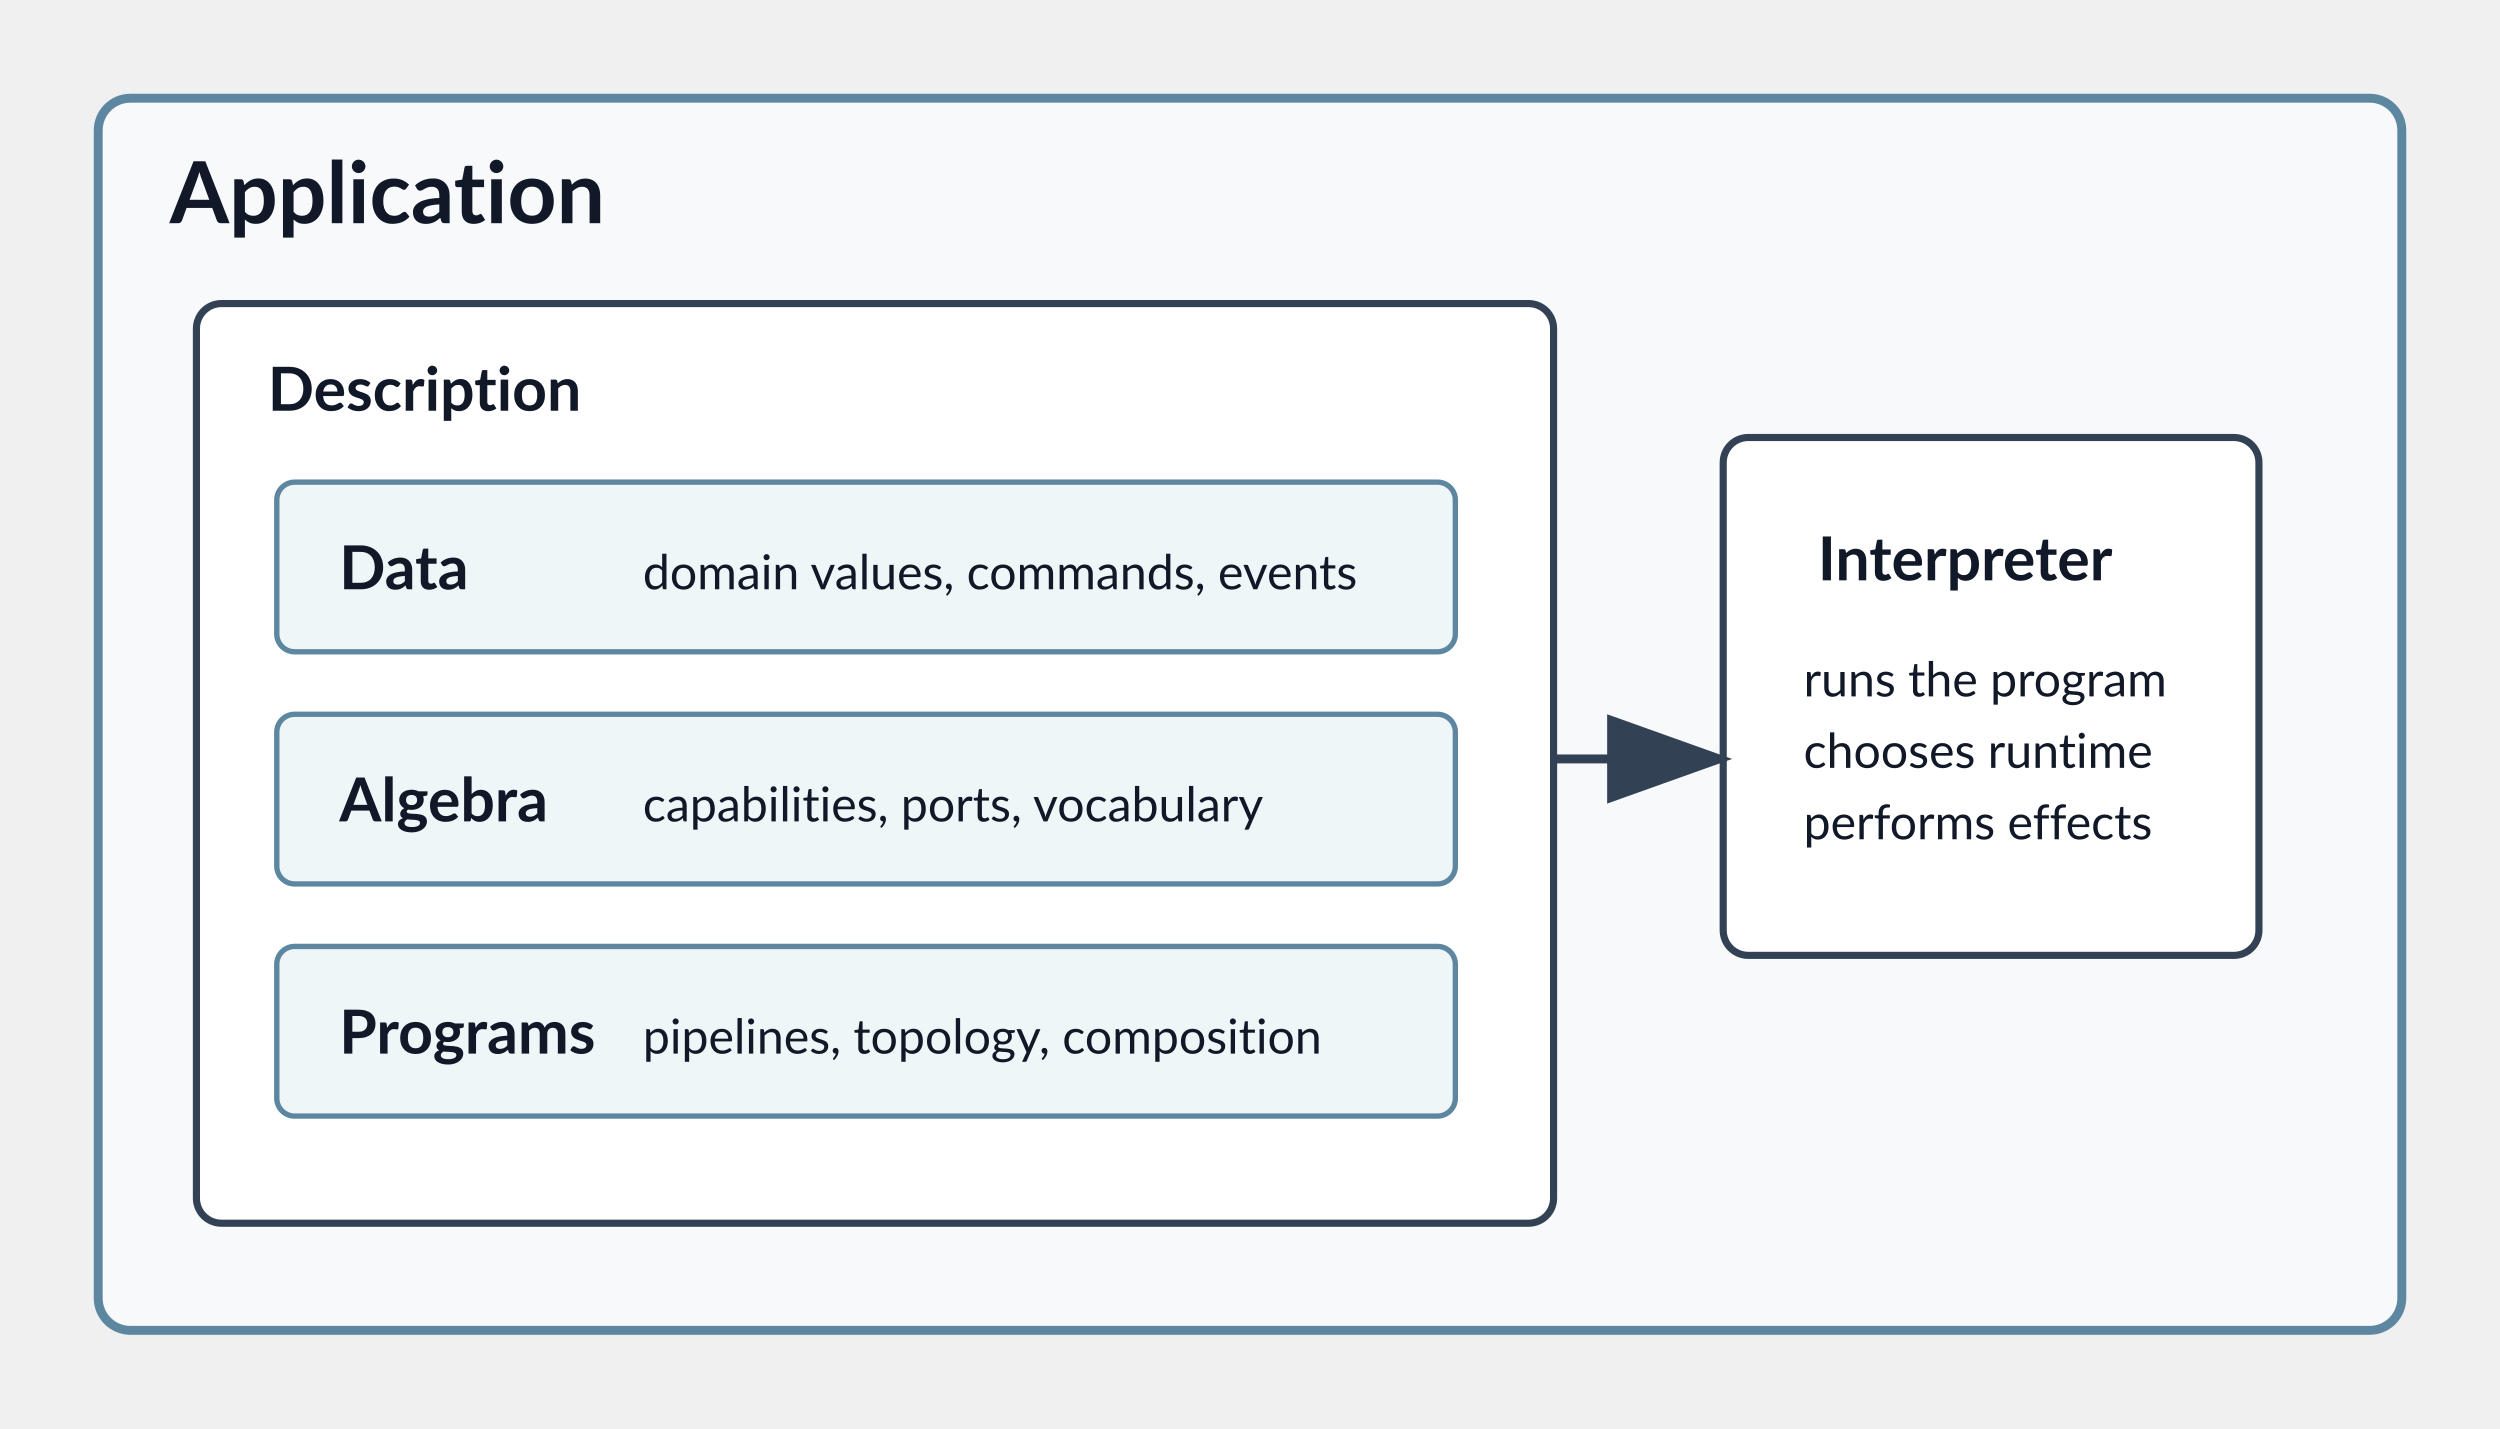
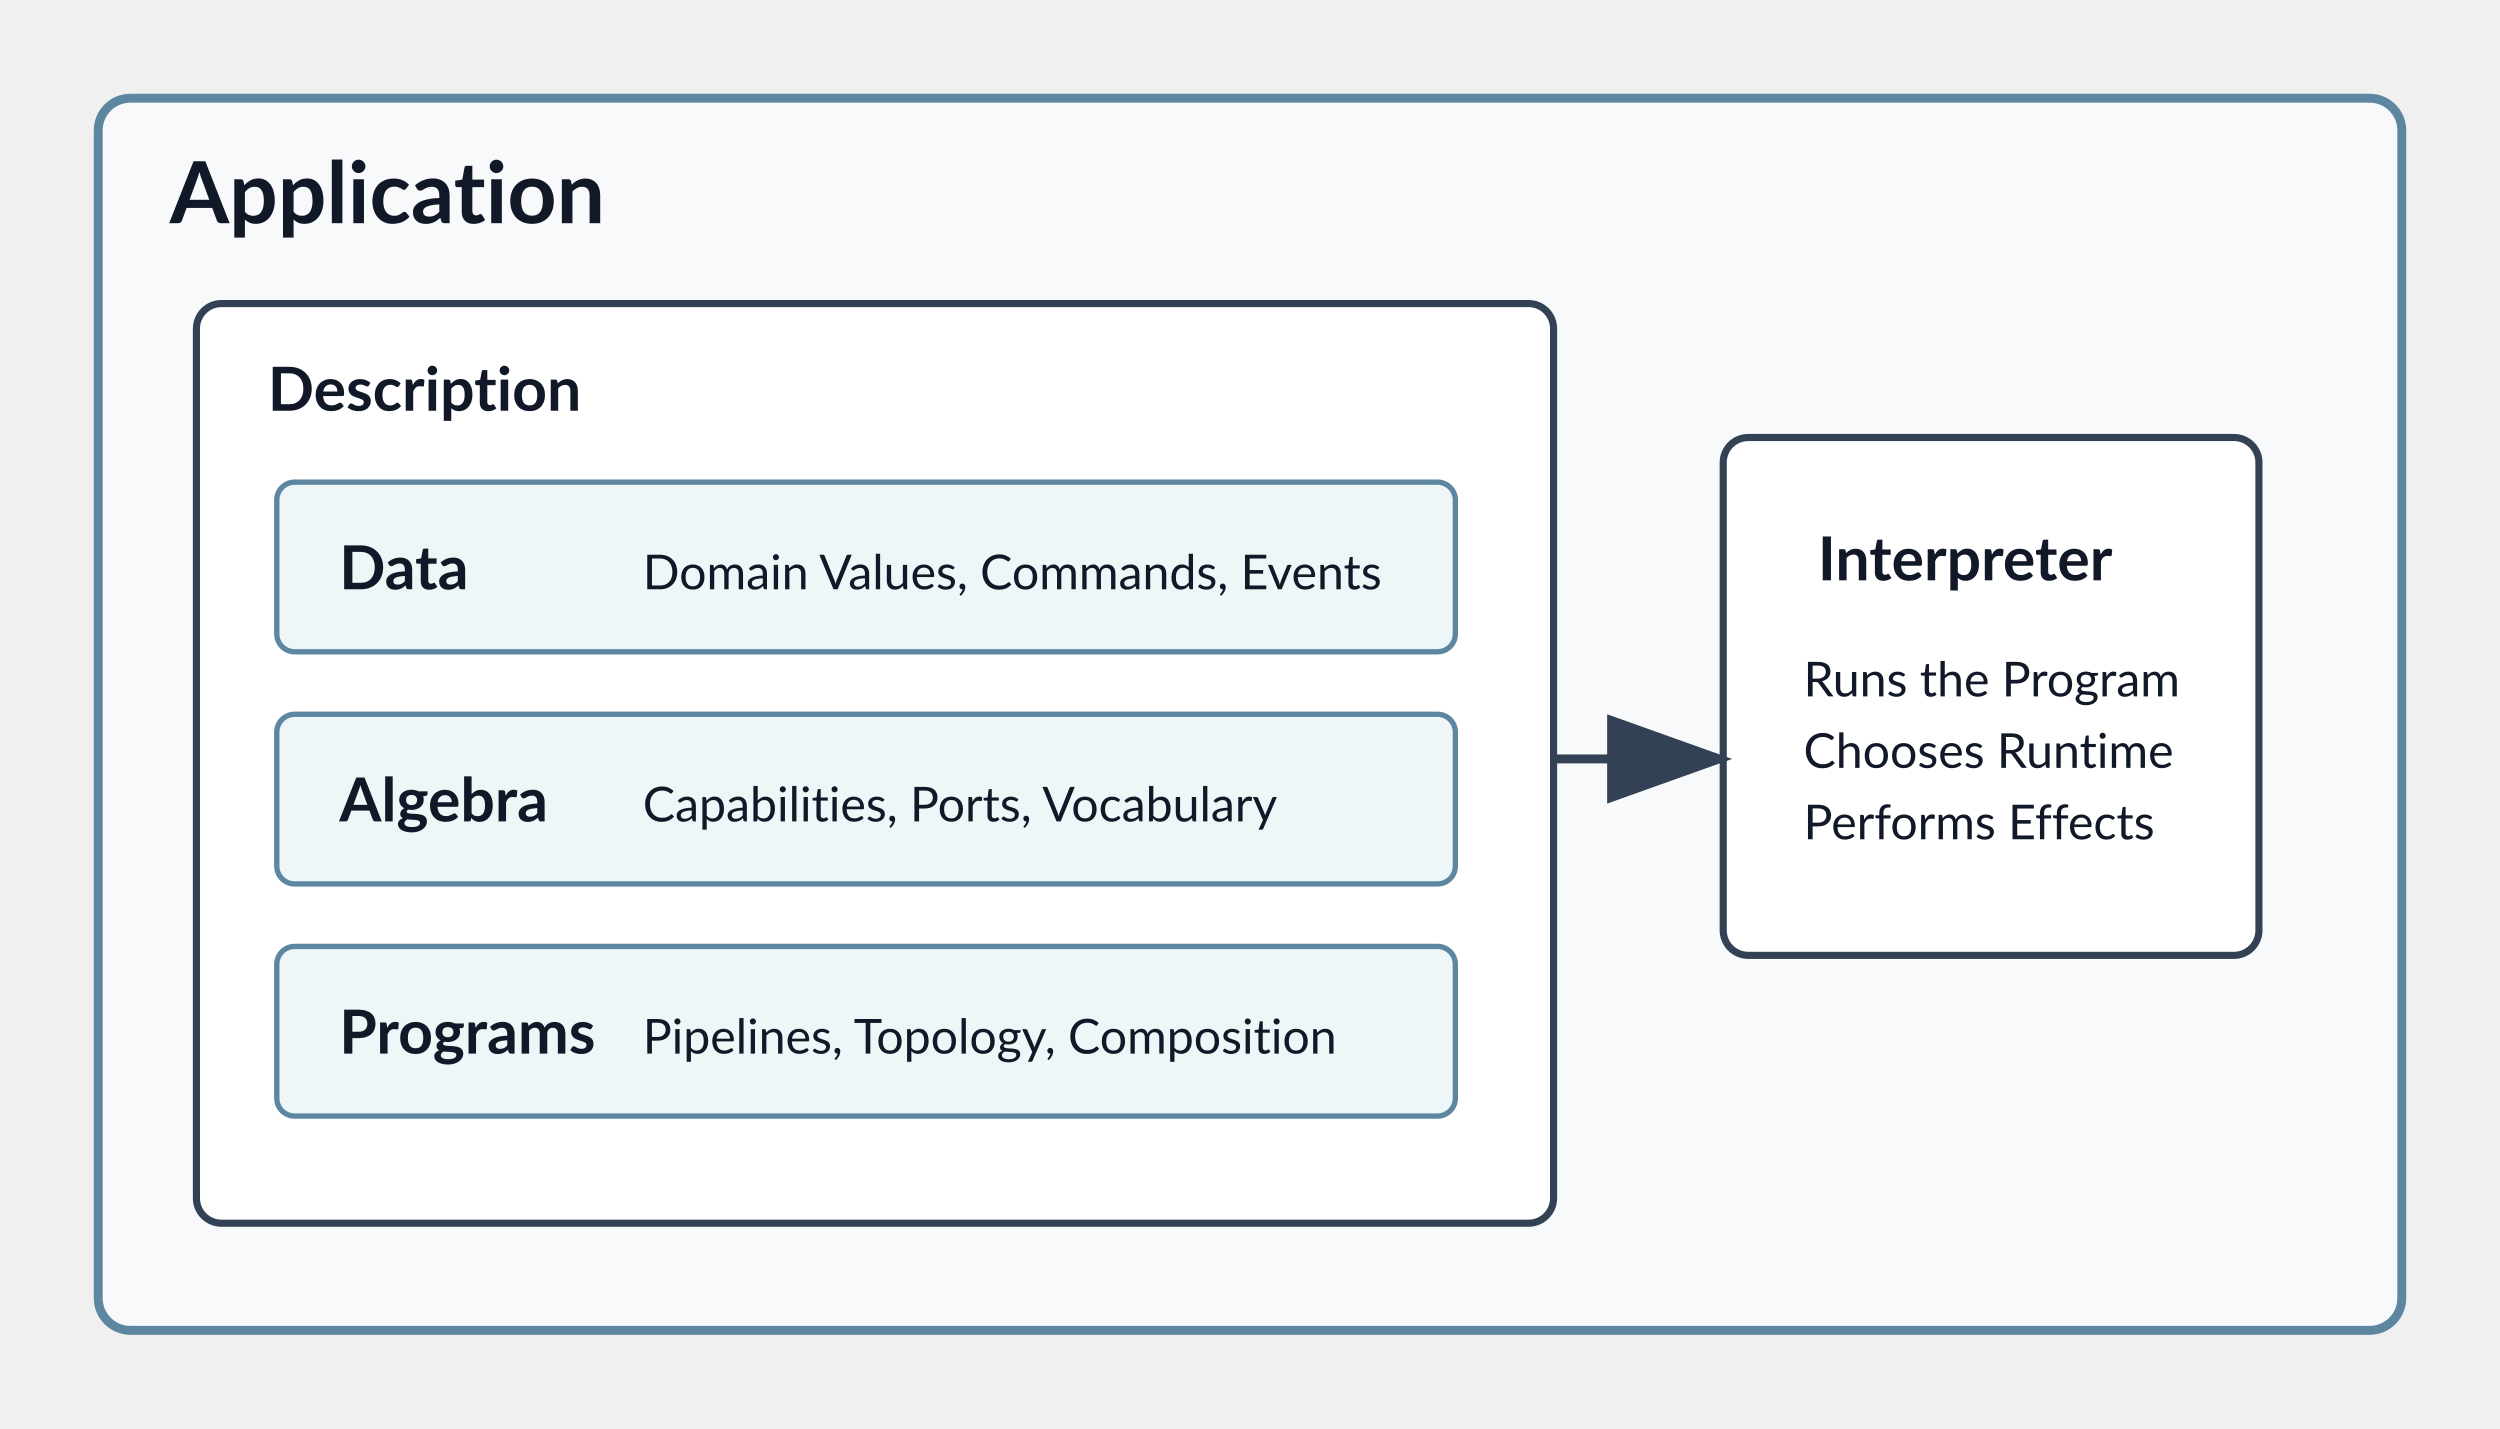
<svg xmlns="http://www.w3.org/2000/svg" width="1400" height="800" viewBox="0 0 1400 800" role="img" aria-labelledby="title desc">
  <defs>
    <style>
      .outer { fill: #f7f9fb; stroke: #5d87a1; stroke-width: 5; }
      .box { fill: #ffffff; stroke: #334155; stroke-width: 4; }
      .inner { fill: #eef6f8; stroke: #5d87a1; stroke-width: 3; }
      .text { font-family: Lato, Arial, sans-serif; fill: #111827; }
      .title { font-size: 48px; font-weight: 700; }
      .label { font-size: 34px; font-weight: 700; }
      .body { font-size: 27px; }
      .arrow { stroke: #334155; stroke-width: 5; fill: none; marker-end: url(#arrowhead); }
    </style>
    <marker id="arrowhead" markerWidth="14" markerHeight="10" refX="12" refY="5" orient="auto">
      <path d="M 0 0 L 14 5 L 0 10 z" fill="#334155" />
    </marker>
  </defs>
  <rect class="outer" x="55" y="55" width="1290" height="690" rx="18" />
  <text class="text title" x="95" y="125">Application</text>
  <rect class="box" x="110" y="170" width="760" height="515" rx="14" />
  <text class="text label" x="150" y="230">Description</text>
  <rect class="inner" x="155" y="270" width="660" height="95" rx="10" />
  <text class="text label" x="190" y="330">Data</text>
-   <text class="text body" x="360" y="330">domain values, commands, events</text>
+   <text class="text body" x="360" y="330">Domain Values, Commands, Events</text>
  <rect class="inner" x="155" y="400" width="660" height="95" rx="10" />
  <text class="text label" x="190" y="460">Algebra</text>
-   <text class="text body" x="360" y="460">capabilities, ports, vocabulary</text>
+   <text class="text body" x="360" y="460">Capabilities, Ports, Vocabulary</text>
  <rect class="inner" x="155" y="530" width="660" height="95" rx="10" />
  <text class="text label" x="190" y="590">Programs</text>
-   <text class="text body" x="360" y="590">pipelines, topology, composition</text>
+   <text class="text body" x="360" y="590">Pipelines, Topology, Composition</text>
  <rect class="box" x="965" y="245" width="300" height="290" rx="14" />
  <text class="text label" x="1018" y="325">Interpreter</text>
-   <text class="text body" x="1010" y="390">runs the program</text>
-   <text class="text body" x="1010" y="430">chooses runtime</text>
-   <text class="text body" x="1010" y="470">performs effects</text>
+   <text class="text body" x="1010" y="390">Runs the Program</text>
+   <text class="text body" x="1010" y="430">Chooses Runtime</text>
+   <text class="text body" x="1010" y="470">Performs Effects</text>
  <path class="arrow" d="M 870 425 C 905 425 925 425 960 425" />
</svg>
